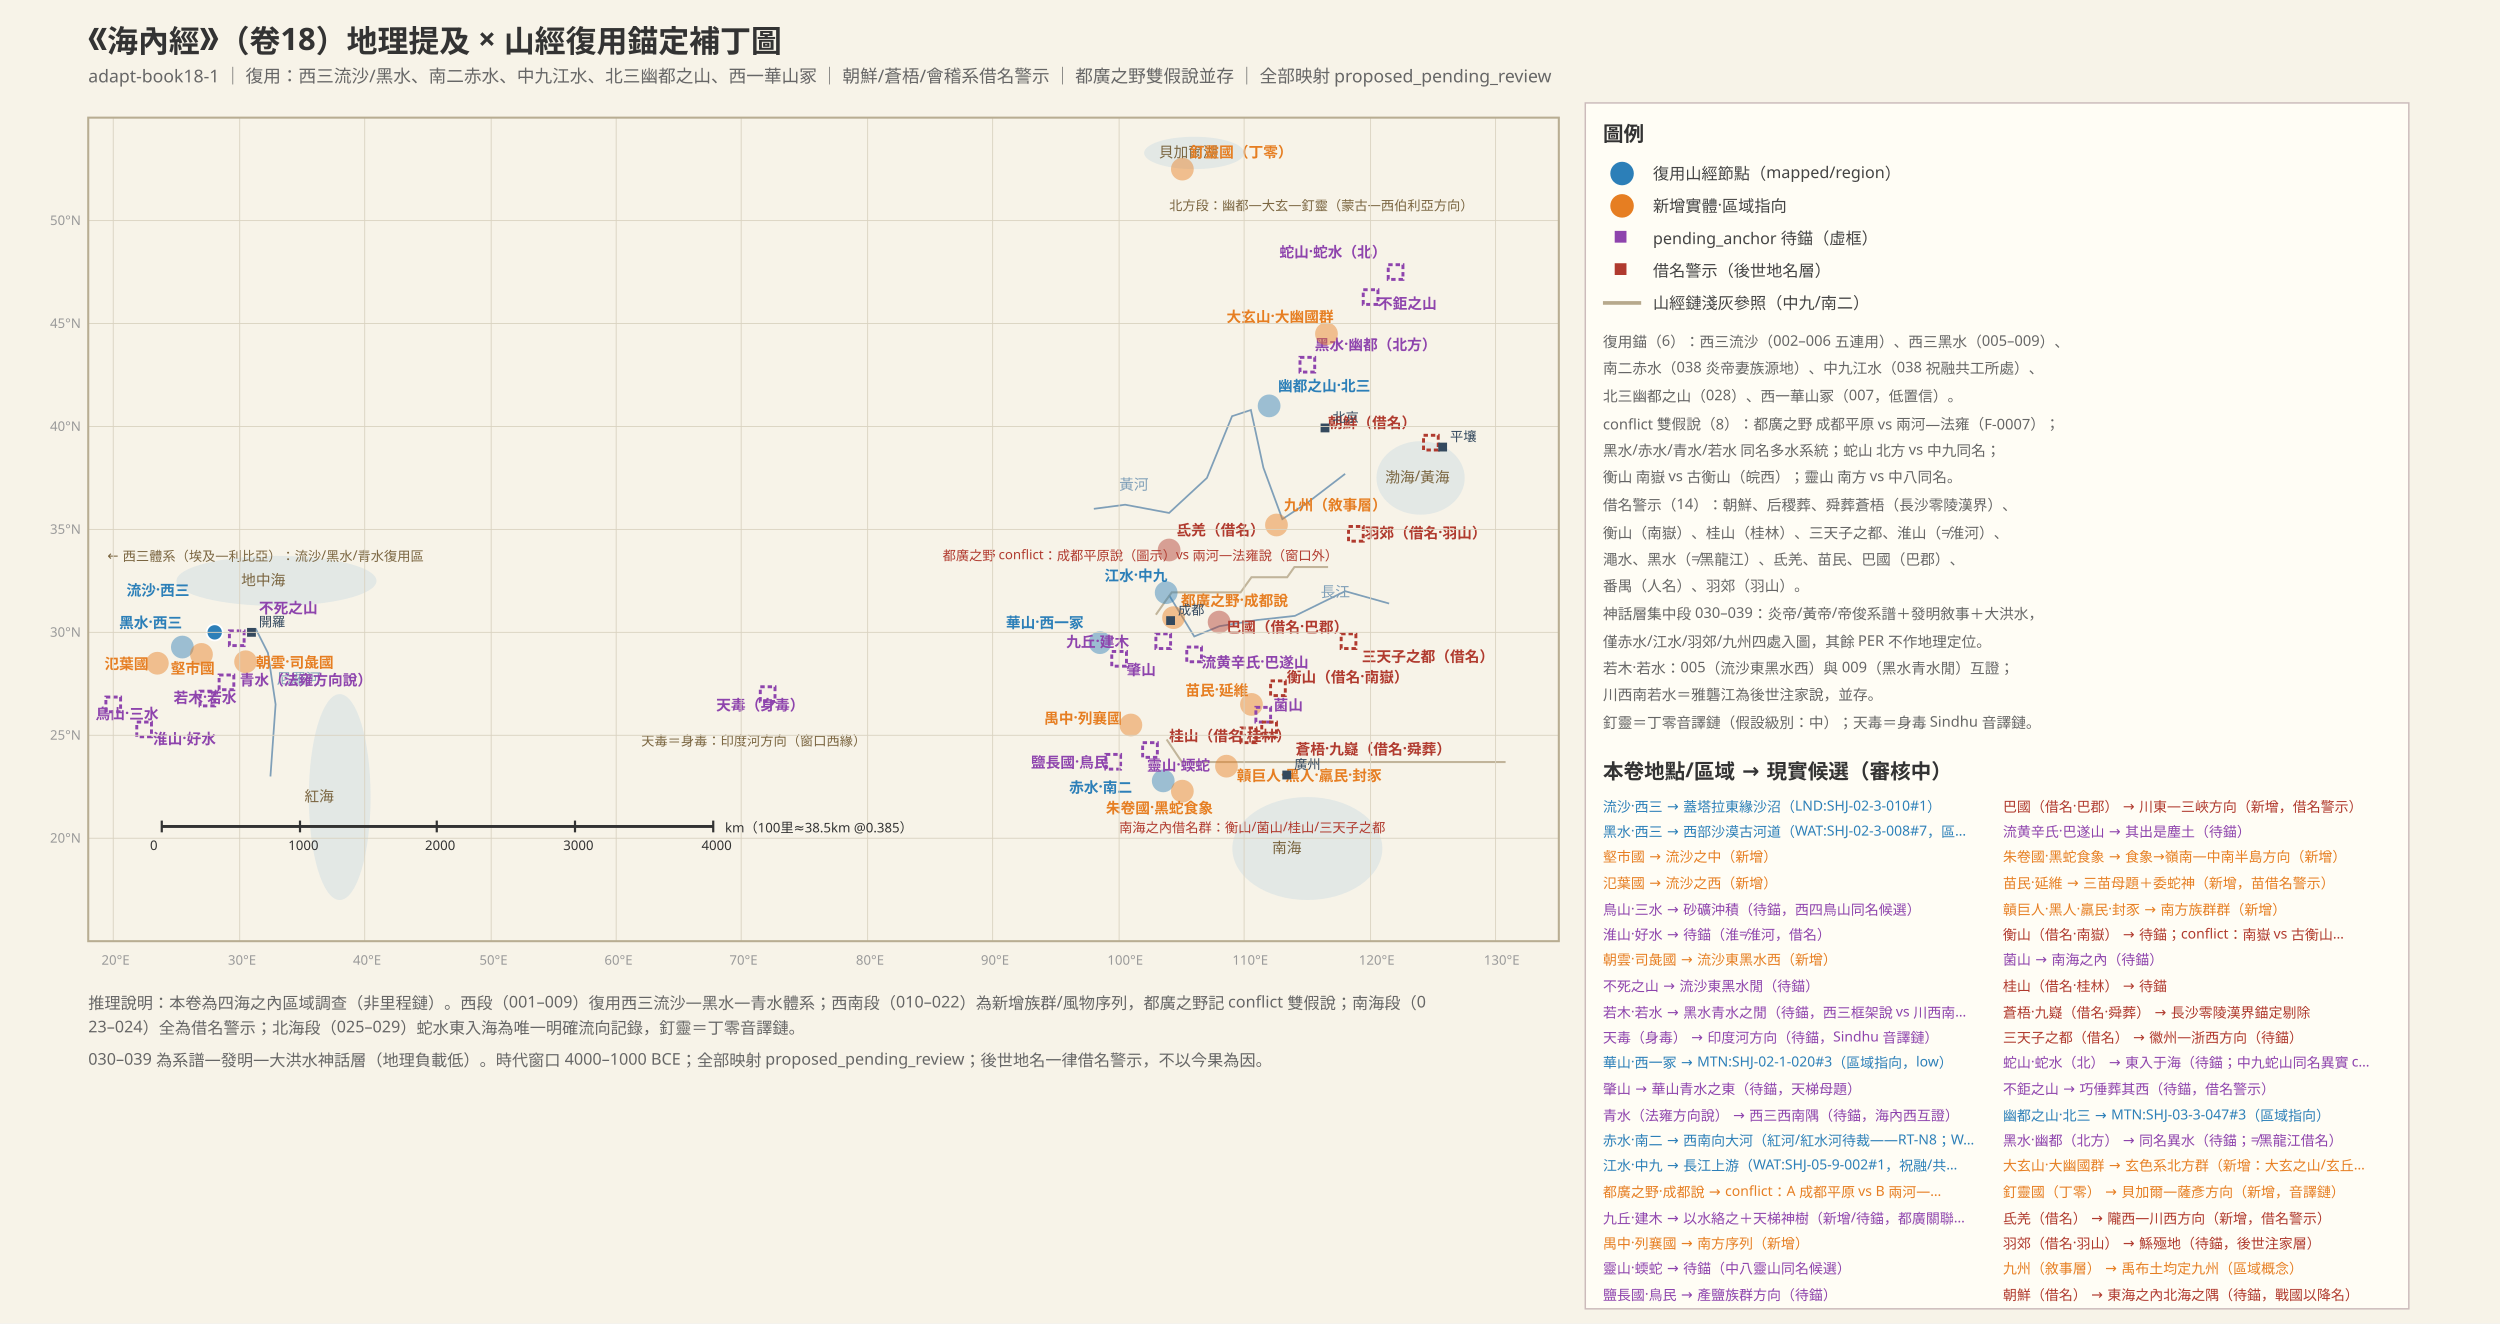
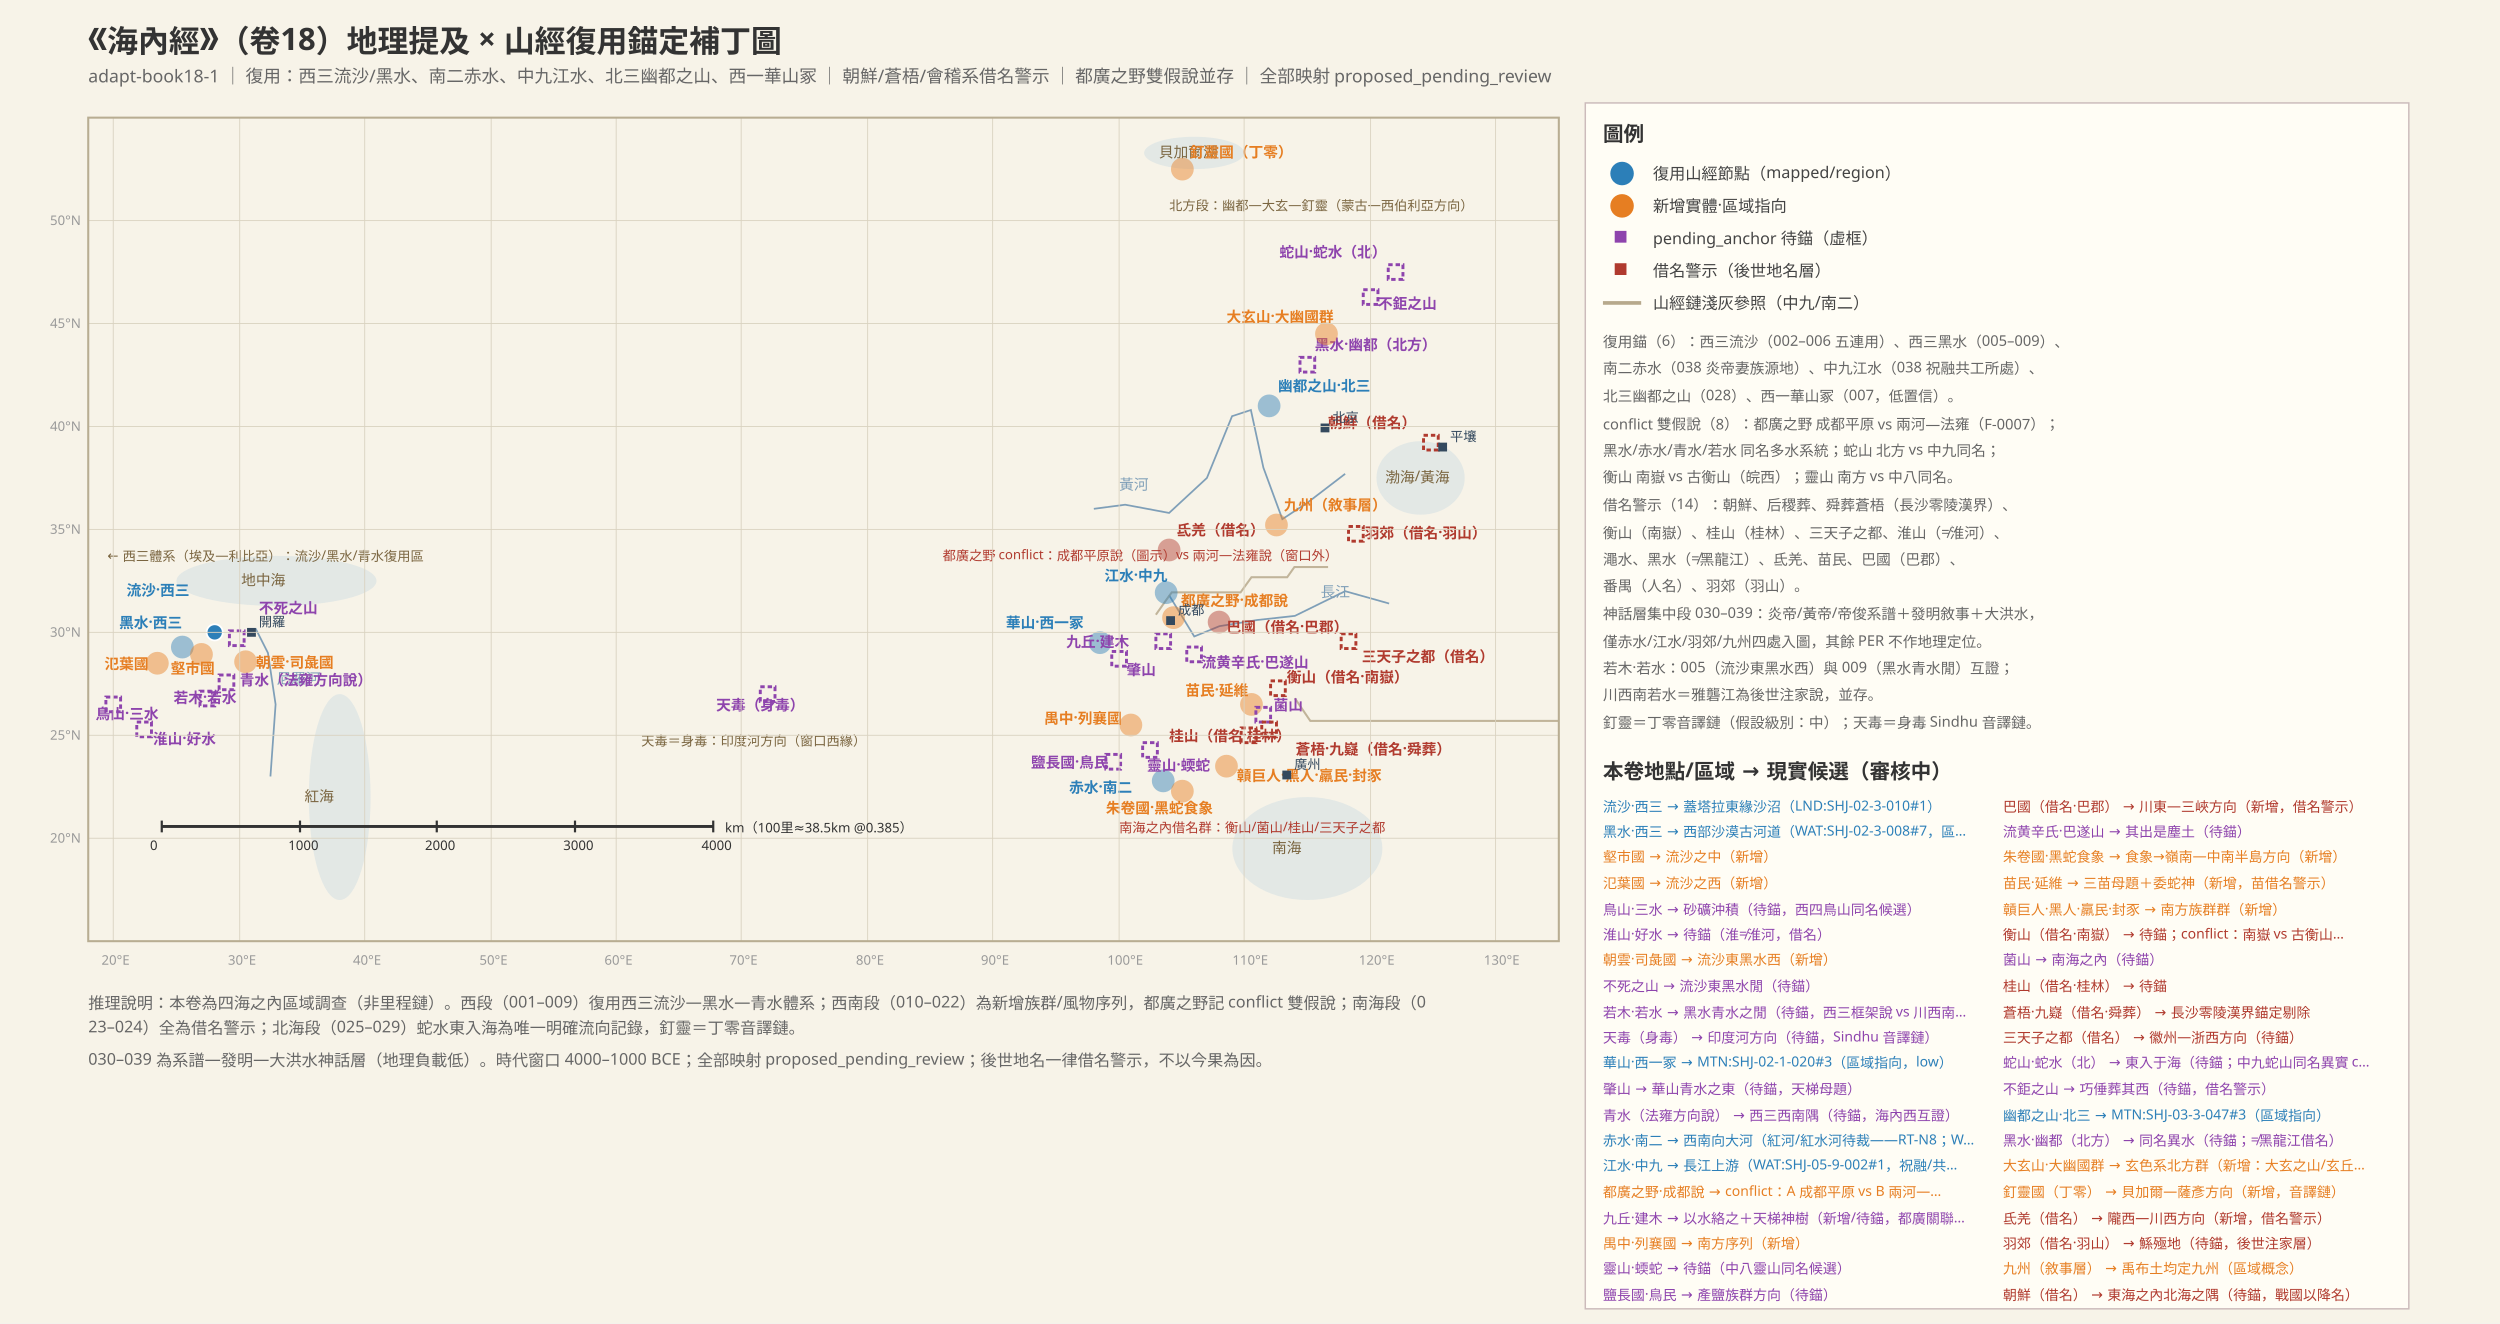
<svg xmlns="http://www.w3.org/2000/svg" width="1700" height="900" font-family="PingFang SC, Hiragino Sans GB, Microsoft YaHei, sans-serif">
  <rect width="1700" height="900" fill="#f7f3e8" />
  <clipPath id="mapclip">
    <rect x="60" y="80" width="1000" height="560" />
  </clipPath>
  <defs>
    <clipPath id="mapclip">
      <rect x="60" y="80" width="1000" height="560" />
    </clipPath>
    <pattern id="sand" width="8" height="8" patternUnits="userSpaceOnUse">
      <rect width="8" height="8" fill="#efe3c0" />
      <circle cx="2" cy="2" r="0.8" fill="#d6b96a" />
      <circle cx="6" cy="6" r="0.8" fill="#d6b96a" />
    </pattern>
  </defs>
  <text x="60" y="34" font-size="21" font-weight="bold" fill="#333">《海內經》（卷18）地理提及 × 山經復用錨定補丁圖</text>
  <text x="60" y="56" font-size="12" fill="#666">adapt-book18-1 ｜ 復用：西三流沙/黑水、南二赤水、中九江水、北三幽都之山、西一華山冢 ｜ 朝鮮/蒼梧/會稽系借名警示 ｜ 都廣之野雙假說並存 ｜ 全部映射 proposed_pending_review</text>
  <g clip-path="url(#mapclip)">
    <polyline points="173.7,427.2 182.2,444.0 187.4,479.0 183.9,528.0" fill="none" stroke="#7f9fb8" stroke-width="1.2" />
    <text x="188" y="465" font-size="10" fill="#7f9fb8">尼羅河</text>
    <polyline points="743.8,346.0 765.1,343.2 795.0,348.8 820.7,325.0 837.8,283.0 850.6,278.8 859.1,318.0 872.0,353.0 889.1,341.8 914.7,322.2" fill="none" stroke="#7f9fb8" stroke-width="1.2" />
    <text x="761" y="333" font-size="10" fill="#7f9fb8">黃河</text>
    <polyline points="795.0,404.8 812.1,432.8 829.2,425.8 854.9,421.6 880.5,418.8 914.7,402.0 944.6,410.4" fill="none" stroke="#7f9fb8" stroke-width="1.2" />
    <text x="898" y="406" font-size="10" fill="#7f9fb8">長江</text>
    <ellipse cx="188" cy="395" rx="68" ry="17" fill="#bcd3e0" opacity="0.35" />
    <text x="164" y="398" font-size="10" fill="#7a6540">地中海</text>
    <ellipse cx="231" cy="542" rx="21" ry="70" fill="#bcd3e0" opacity="0.35" />
    <text x="207" y="545" font-size="10" fill="#7a6540">紅海</text>
    <ellipse cx="889" cy="577" rx="51" ry="35" fill="#bcd3e0" opacity="0.35" />
    <text x="865" y="580" font-size="10" fill="#7a6540">南海</text>
    <ellipse cx="966" cy="325" rx="30" ry="25" fill="#bcd3e0" opacity="0.35" />
    <text x="942" y="328" font-size="10" fill="#7a6540">渤海/黃海</text>
    <ellipse cx="812" cy="104" rx="34" ry="11" fill="#bcd3e0" opacity="0.35" />
    <text x="788" y="107" font-size="10" fill="#7a6540">貝加爾湖</text>
    <polyline points="786.0,418.0 793.3,407.6 796.8,402.8 802.0,402.8 812.4,402.8 826.2,402.8 843.6,402.8 851.0,392.5 859.7,392.5 870.1,392.5 875.3,392.5 880.2,385.6 885.4,385.6 890.3,385.6 897.2,385.6 903.1,385.6" fill="none" stroke="#b7a98c" stroke-width="1.4" opacity="0.85" />
-     <polyline points="793.3,502.8 803.7,518.2 814.8,518.2 826.2,518.2 838.2,518.2 851.3,518.2 867.5,518.2 883.8,518.2 900.1,518.2 916.4,518.2 932.6,518.2 949.0,518.2 962.0,518.2 975.0,518.2 991.3,518.2 1007.6,518.2 1023.8,518.2" fill="none" stroke="#b7a98c" stroke-width="1.4" opacity="0.85" />
+     <polyline points="880.5,474.8 891.0,490.2 902.3,490.2 913.9,490.2 926.2,490.2 939.4,490.2 956.0,490.2 972.6,490.2 989.1,490.2 1005.6,490.2 1022.2,490.2 1038.8,490.2 1052.1,490.2 1065.3,490.2 1081.9,490.2 1098.4,490.2 1115.0,490.2" fill="none" stroke="#b7a98c" stroke-width="1.4" opacity="0.85" />
    <text x="73" y="381" font-size="9" fill="#7a6540">← 西三體系（埃及—利比亞）：流沙/黑水/青水復用區</text>
    <text x="436" y="507" font-size="9" fill="#7a6540">天毒＝身毒：印度河方向（窗口西緣）</text>
    <text x="641" y="381" font-size="9" fill="#b03a2e">都廣之野 conflict：成都平原說（圖示）vs 兩河—法雍說（窗口外）</text>
    <text x="795" y="143" font-size="9" fill="#7a6540">北方段：幽都—大玄—釘靈（蒙古—西伯利亞方向）</text>
    <text x="761" y="566" font-size="9" fill="#b03a2e">南海之內借名群：衡山/菌山/桂山/三天子之都</text>
    <circle cx="146" cy="430" r="5.5" fill="#2c7fb8" stroke="#fff" stroke-width="1.2" />
    <text x="86" y="405" font-size="10" font-weight="bold" fill="#2c7fb8">流沙·西三</text>
    <circle cx="124" cy="440" r="7" fill="#2c7fb8" opacity="0.45" stroke="#2c7fb8" stroke-width="1.5" />
    <text x="81" y="427" font-size="10" font-weight="bold" fill="#2c7fb8">黑水·西三</text>
    <circle cx="137" cy="445" r="7" fill="#e67e22" opacity="0.45" stroke="#e67e22" stroke-width="1.5" />
    <text x="116" y="458" font-size="10" font-weight="bold" fill="#e67e22">壑市國</text>
    <circle cx="107" cy="451" r="7" fill="#e67e22" opacity="0.45" stroke="#e67e22" stroke-width="1.5" />
    <text x="71" y="455" font-size="10" font-weight="bold" fill="#e67e22">氾葉國</text>
    <rect x="72" y="474" width="10" height="10" fill="none" stroke="#8e44ad" stroke-width="2" stroke-dasharray="3 2" />
    <text x="65" y="489" font-size="10" font-weight="bold" fill="#8e44ad">鳥山·三水</text>
    <rect x="93" y="491" width="10" height="10" fill="none" stroke="#8e44ad" stroke-width="2" stroke-dasharray="3 2" />
    <text x="104" y="506" font-size="10" font-weight="bold" fill="#8e44ad">淮山·好水</text>
    <circle cx="167" cy="450" r="7" fill="#e67e22" opacity="0.45" stroke="#e67e22" stroke-width="1.5" />
    <text x="174" y="454" font-size="10" font-weight="bold" fill="#e67e22">朝雲·司彘國</text>
    <rect x="156" y="429" width="10" height="10" fill="none" stroke="#8e44ad" stroke-width="2" stroke-dasharray="3 2" />
    <text x="176" y="417" font-size="10" font-weight="bold" fill="#8e44ad">不死之山</text>
    <rect x="136" y="470" width="10" height="10" fill="none" stroke="#8e44ad" stroke-width="2" stroke-dasharray="3 2" />
    <text x="118" y="478" font-size="10" font-weight="bold" fill="#8e44ad">若木·若水</text>
    <rect x="517" y="467" width="10" height="10" fill="none" stroke="#8e44ad" stroke-width="2" stroke-dasharray="3 2" />
    <text x="487" y="483" font-size="10" font-weight="bold" fill="#8e44ad">天毒（身毒）</text>
    <circle cx="748" cy="437" r="7" fill="#2c7fb8" opacity="0.45" stroke="#2c7fb8" stroke-width="1.5" />
    <text x="684" y="427" font-size="10" font-weight="bold" fill="#2c7fb8">華山·西一冢</text>
    <rect x="756" y="443" width="10" height="10" fill="none" stroke="#8e44ad" stroke-width="2" stroke-dasharray="3 2" />
    <text x="766" y="459" font-size="10" font-weight="bold" fill="#8e44ad">肇山</text>
    <rect x="149" y="459" width="10" height="10" fill="none" stroke="#8e44ad" stroke-width="2" stroke-dasharray="3 2" />
    <text x="163" y="466" font-size="10" font-weight="bold" fill="#8e44ad">青水（法雍方向說）</text>
    <circle cx="791" cy="531" r="7" fill="#2c7fb8" opacity="0.45" stroke="#2c7fb8" stroke-width="1.5" />
    <text x="727" y="539" font-size="10" font-weight="bold" fill="#2c7fb8">赤水·南二</text>
    <circle cx="793" cy="403" r="7" fill="#2c7fb8" opacity="0.45" stroke="#2c7fb8" stroke-width="1.5" />
    <text x="751" y="395" font-size="10" font-weight="bold" fill="#2c7fb8">江水·中九</text>
    <circle cx="798" cy="420" r="7" fill="#e67e22" opacity="0.45" stroke="#e67e22" stroke-width="1.5" />
    <text x="803" y="412" font-size="10" font-weight="bold" fill="#e67e22">都廣之野·成都說</text>
    <rect x="786" y="431" width="10" height="10" fill="none" stroke="#8e44ad" stroke-width="2" stroke-dasharray="3 2" />
    <text x="725" y="440" font-size="10" font-weight="bold" fill="#8e44ad">九丘·建木</text>
    <circle cx="769" cy="493" r="7" fill="#e67e22" opacity="0.45" stroke="#e67e22" stroke-width="1.5" />
    <text x="710" y="492" font-size="10" font-weight="bold" fill="#e67e22">禺中·列襄國</text>
    <rect x="777" y="505" width="10" height="10" fill="none" stroke="#8e44ad" stroke-width="2" stroke-dasharray="3 2" />
    <text x="780" y="524" font-size="10" font-weight="bold" fill="#8e44ad">靈山·蝡蛇</text>
    <rect x="752" y="513" width="10" height="10" fill="none" stroke="#8e44ad" stroke-width="2" stroke-dasharray="3 2" />
    <text x="701" y="522" font-size="10" font-weight="bold" fill="#8e44ad">鹽長國·鳥民</text>
    <circle cx="829" cy="423" r="7" fill="#b03a2e" opacity="0.45" stroke="#b03a2e" stroke-width="1.5" />
    <text x="834" y="430" font-size="10" font-weight="bold" fill="#b03a2e">巴國（借名·巴郡）</text>
    <rect x="807" y="440" width="10" height="10" fill="none" stroke="#8e44ad" stroke-width="2" stroke-dasharray="3 2" />
    <text x="817" y="454" font-size="10" font-weight="bold" fill="#8e44ad">流黄辛氏·巴遂山</text>
    <circle cx="804" cy="538" r="7" fill="#e67e22" opacity="0.45" stroke="#e67e22" stroke-width="1.5" />
    <text x="752" y="553" font-size="10" font-weight="bold" fill="#e67e22">朱卷國·黑蛇食象</text>
    <circle cx="851" cy="479" r="7" fill="#e67e22" opacity="0.45" stroke="#e67e22" stroke-width="1.5" />
    <text x="806" y="473" font-size="10" font-weight="bold" fill="#e67e22">苗民·延維</text>
    <circle cx="834" cy="521" r="7" fill="#e67e22" opacity="0.45" stroke="#e67e22" stroke-width="1.5" />
    <text x="841" y="531" font-size="10" font-weight="bold" fill="#e67e22">贑巨人·黑人·羸民·封豕</text>
    <rect x="864" y="463" width="10" height="10" fill="none" stroke="#b03a2e" stroke-width="2" stroke-dasharray="3 2" />
    <text x="875" y="464" font-size="10" font-weight="bold" fill="#b03a2e">衡山（借名·南嶽）</text>
    <rect x="854" y="481" width="10" height="10" fill="none" stroke="#8e44ad" stroke-width="2" stroke-dasharray="3 2" />
    <text x="866" y="483" font-size="10" font-weight="bold" fill="#8e44ad">菌山</text>
    <rect x="844" y="495" width="10" height="10" fill="none" stroke="#b03a2e" stroke-width="2" stroke-dasharray="3 2" />
    <text x="795" y="504" font-size="10" font-weight="bold" fill="#b03a2e">桂山（借名·桂林）</text>
    <rect x="858" y="491" width="10" height="10" fill="none" stroke="#b03a2e" stroke-width="2" stroke-dasharray="3 2" />
    <text x="881" y="513" font-size="10" font-weight="bold" fill="#b03a2e">蒼梧·九嶷（借名·舜葬）</text>
    <rect x="912" y="431" width="10" height="10" fill="none" stroke="#b03a2e" stroke-width="2" stroke-dasharray="3 2" />
    <text x="926" y="450" font-size="10" font-weight="bold" fill="#b03a2e">三天子之都（借名）</text>
    <rect x="944" y="180" width="10" height="10" fill="none" stroke="#8e44ad" stroke-width="2" stroke-dasharray="3 2" />
    <text x="870" y="175" font-size="10" font-weight="bold" fill="#8e44ad">蛇山·蛇水（北）</text>
    <rect x="927" y="197" width="10" height="10" fill="none" stroke="#8e44ad" stroke-width="2" stroke-dasharray="3 2" />
    <text x="937" y="210" font-size="10" font-weight="bold" fill="#8e44ad">不鉅之山</text>
    <circle cx="863" cy="276" r="7" fill="#2c7fb8" opacity="0.45" stroke="#2c7fb8" stroke-width="1.5" />
    <text x="869" y="266" font-size="10" font-weight="bold" fill="#2c7fb8">幽都之山·北三</text>
    <rect x="884" y="243" width="10" height="10" fill="none" stroke="#8e44ad" stroke-width="2" stroke-dasharray="3 2" />
    <text x="894" y="238" font-size="10" font-weight="bold" fill="#8e44ad">黑水·幽都（北方）</text>
    <circle cx="902" cy="227" r="7" fill="#e67e22" opacity="0.45" stroke="#e67e22" stroke-width="1.5" />
    <text x="834" y="219" font-size="10" font-weight="bold" fill="#e67e22">大玄山·大幽國群</text>
    <circle cx="804" cy="115" r="7" fill="#e67e22" opacity="0.45" stroke="#e67e22" stroke-width="1.5" />
    <text x="809" y="107" font-size="10" font-weight="bold" fill="#e67e22">釘靈國（丁零）</text>
    <circle cx="795" cy="374" r="7" fill="#b03a2e" opacity="0.45" stroke="#b03a2e" stroke-width="1.5" />
    <text x="800" y="364" font-size="10" font-weight="bold" fill="#b03a2e">氐羌（借名）</text>
    <rect x="917" y="358" width="10" height="10" fill="none" stroke="#b03a2e" stroke-width="2" stroke-dasharray="3 2" />
    <text x="928" y="366" font-size="10" font-weight="bold" fill="#b03a2e">羽郊（借名·羽山）</text>
    <circle cx="868" cy="357" r="7" fill="#e67e22" opacity="0.45" stroke="#e67e22" stroke-width="1.5" />
    <text x="873" y="347" font-size="10" font-weight="bold" fill="#e67e22">九州（敘事層）</text>
    <rect x="968" y="296" width="10" height="10" fill="none" stroke="#b03a2e" stroke-width="2" stroke-dasharray="3 2" />
    <text x="903" y="291" font-size="10" font-weight="bold" fill="#b03a2e">朝鮮（借名）</text>
    <rect x="168" y="427" width="6" height="6" fill="#34495e" />
    <text x="176" y="426" font-size="9" fill="#34495e">開羅</text>
    <rect x="793" y="419" width="6" height="6" fill="#34495e" />
    <text x="801" y="418" font-size="9" fill="#34495e">成都</text>
    <rect x="872" y="524" width="6" height="6" fill="#34495e" />
    <text x="880" y="523" font-size="9" fill="#34495e">廣州</text>
    <rect x="898" y="288" width="6" height="6" fill="#34495e" />
    <text x="906" y="287" font-size="9" fill="#34495e">北京</text>
    <rect x="978" y="301" width="6" height="6" fill="#34495e" />
    <text x="986" y="300" font-size="9" fill="#34495e">平壤</text>
  </g>
  <line x1="77" y1="640" x2="77" y2="80" stroke="#d9d2c0" stroke-width="0.6" />
  <text x="69" y="656" font-size="9" fill="#999">20°E</text>
  <line x1="163" y1="640" x2="163" y2="80" stroke="#d9d2c0" stroke-width="0.6" />
  <text x="155" y="656" font-size="9" fill="#999">30°E</text>
  <line x1="248" y1="640" x2="248" y2="80" stroke="#d9d2c0" stroke-width="0.6" />
  <text x="240" y="656" font-size="9" fill="#999">40°E</text>
  <line x1="334" y1="640" x2="334" y2="80" stroke="#d9d2c0" stroke-width="0.6" />
  <text x="326" y="656" font-size="9" fill="#999">50°E</text>
  <line x1="419" y1="640" x2="419" y2="80" stroke="#d9d2c0" stroke-width="0.6" />
  <text x="411" y="656" font-size="9" fill="#999">60°E</text>
  <line x1="504" y1="640" x2="504" y2="80" stroke="#d9d2c0" stroke-width="0.6" />
  <text x="496" y="656" font-size="9" fill="#999">70°E</text>
  <line x1="590" y1="640" x2="590" y2="80" stroke="#d9d2c0" stroke-width="0.6" />
  <text x="582" y="656" font-size="9" fill="#999">80°E</text>
  <line x1="675" y1="640" x2="675" y2="80" stroke="#d9d2c0" stroke-width="0.6" />
  <text x="667" y="656" font-size="9" fill="#999">90°E</text>
  <line x1="761" y1="640" x2="761" y2="80" stroke="#d9d2c0" stroke-width="0.6" />
  <text x="753" y="656" font-size="9" fill="#999">100°E</text>
  <line x1="846" y1="640" x2="846" y2="80" stroke="#d9d2c0" stroke-width="0.6" />
  <text x="838" y="656" font-size="9" fill="#999">110°E</text>
  <line x1="932" y1="640" x2="932" y2="80" stroke="#d9d2c0" stroke-width="0.6" />
  <text x="924" y="656" font-size="9" fill="#999">120°E</text>
  <line x1="1017" y1="640" x2="1017" y2="80" stroke="#d9d2c0" stroke-width="0.6" />
  <text x="1009" y="656" font-size="9" fill="#999">130°E</text>
  <line x1="60" y1="570" x2="1060" y2="570" stroke="#d9d2c0" stroke-width="0.6" />
  <text x="34" y="573" font-size="9" fill="#999">20°N</text>
  <line x1="60" y1="500" x2="1060" y2="500" stroke="#d9d2c0" stroke-width="0.6" />
  <text x="34" y="503" font-size="9" fill="#999">25°N</text>
  <line x1="60" y1="430" x2="1060" y2="430" stroke="#d9d2c0" stroke-width="0.6" />
  <text x="34" y="433" font-size="9" fill="#999">30°N</text>
  <line x1="60" y1="360" x2="1060" y2="360" stroke="#d9d2c0" stroke-width="0.6" />
  <text x="34" y="363" font-size="9" fill="#999">35°N</text>
  <line x1="60" y1="290" x2="1060" y2="290" stroke="#d9d2c0" stroke-width="0.6" />
  <text x="34" y="293" font-size="9" fill="#999">40°N</text>
  <line x1="60" y1="220" x2="1060" y2="220" stroke="#d9d2c0" stroke-width="0.6" />
  <text x="34" y="223" font-size="9" fill="#999">45°N</text>
  <line x1="60" y1="150" x2="1060" y2="150" stroke="#d9d2c0" stroke-width="0.6" />
  <text x="34" y="153" font-size="9" fill="#999">50°N</text>
  <rect x="60" y="80" width="1000" height="560" fill="none" stroke="#b8ad92" stroke-width="1.4" />
  <line x1="110" y1="562" x2="485" y2="562" stroke="#333" stroke-width="2" />
  <line x1="110" y1="558" x2="110" y2="566" stroke="#333" stroke-width="1.5" />
  <text x="102" y="578" font-size="9" fill="#333">0</text>
  <line x1="204" y1="558" x2="204" y2="566" stroke="#333" stroke-width="1.5" />
  <text x="196" y="578" font-size="9" fill="#333">1000</text>
  <line x1="297" y1="558" x2="297" y2="566" stroke="#333" stroke-width="1.5" />
  <text x="289" y="578" font-size="9" fill="#333">2000</text>
  <line x1="391" y1="558" x2="391" y2="566" stroke="#333" stroke-width="1.5" />
  <text x="383" y="578" font-size="9" fill="#333">3000</text>
  <line x1="485" y1="558" x2="485" y2="566" stroke="#333" stroke-width="1.5" />
  <text x="477" y="578" font-size="9" fill="#333">4000</text>
  <text x="493" y="566" font-size="9" fill="#333">km（100里≈38.5km @0.385）</text>
  <rect x="1078" y="70" width="560" height="820" fill="#fffdf5" stroke="#cbb" />
  <text x="1090" y="96" font-size="14" font-weight="bold" fill="#333">圖例</text>
  <circle cx="1103" cy="118" r="8" fill="#2c7fb8" />
  <text x="1124" y="122" font-size="11" fill="#444">復用山經節點（mapped/region）</text>
  <circle cx="1103" cy="140" r="8" fill="#e67e22" />
  <text x="1124" y="144" font-size="11" fill="#444">新增實體·區域指向</text>
  <rect x="1098" y="157" width="8" height="8" fill="#8e44ad" />
  <text x="1124" y="166" font-size="11" fill="#444">pending_anchor 待錨（虛框）</text>
  <rect x="1098" y="179" width="8" height="8" fill="#b03a2e" />
  <text x="1124" y="188" font-size="11" fill="#444">借名警示（後世地名層）</text>
  <line x1="1090" y1="206" x2="1116" y2="206" stroke="#b7a98c" stroke-width="2.5" />
  <text x="1124" y="210" font-size="11" fill="#444">山經鏈淺灰參照（中九/南二）</text>
  <text x="1090" y="236" font-size="10" fill="#666">復用錨（6）：西三流沙（002–006 五連用）、西三黑水（005–009）、</text>
  <text x="1090" y="254" font-size="10" fill="#666">　南二赤水（038 炎帝妻族源地）、中九江水（038 祝融共工所處）、</text>
  <text x="1090" y="273" font-size="10" fill="#666">　北三幽都之山（028）、西一華山冢（007，低置信）。</text>
  <text x="1090" y="292" font-size="10" fill="#666">conflict 雙假說（8）：都廣之野 成都平原 vs 兩河—法雍（F-0007）；</text>
  <text x="1090" y="310" font-size="10" fill="#666">　黑水/赤水/青水/若水 同名多水系統；蛇山 北方 vs 中九同名；</text>
  <text x="1090" y="328" font-size="10" fill="#666">　衡山 南嶽 vs 古衡山（皖西）；靈山 南方 vs 中八同名。</text>
  <text x="1090" y="347" font-size="10" fill="#666">借名警示（14）：朝鮮、后稷葬、舜葬蒼梧（長沙零陵漢界）、</text>
  <text x="1090" y="366" font-size="10" fill="#666">　衡山（南嶽）、桂山（桂林）、三天子之都、淮山（≠淮河）、</text>
  <text x="1090" y="384" font-size="10" fill="#666">　澠水、黑水（≠黑龍江）、氐羌、苗民、巴國（巴郡）、</text>
  <text x="1090" y="402" font-size="10" fill="#666">　番禺（人名）、羽郊（羽山）。</text>
  <text x="1090" y="421" font-size="10" fill="#666">神話層集中段 030–039：炎帝/黃帝/帝俊系譜＋發明敘事＋大洪水，</text>
  <text x="1090" y="440" font-size="10" fill="#666">　僅赤水/江水/羽郊/九州四處入圖，其餘 PER 不作地理定位。</text>
  <text x="1090" y="458" font-size="10" fill="#666">若木·若水：005（流沙東黑水西）與 009（黑水青水閒）互證；</text>
  <text x="1090" y="476" font-size="10" fill="#666">　川西南若水＝雅礱江為後世注家說，並存。</text>
  <text x="1090" y="495" font-size="10" fill="#666">釘靈＝丁零音譯鏈（假設級別：中）；天毒＝身毒 Sindhu 音譯鏈。</text>
  <text x="1090" y="529.5" font-size="14" font-weight="bold" fill="#333">本卷地點/區域 → 現實候選（審核中）</text>
  <text x="1090" y="552" font-size="9.5" fill="#2c7fb8">流沙·西三 → 蓋塔拉東緣沙沼（LND:SHJ-02-3-010#1）</text>
  <text x="1090" y="569" font-size="9.5" fill="#2c7fb8">黑水·西三 → 西部沙漠古河道（WAT:SHJ-02-3-008#7，區…</text>
  <text x="1090" y="586" font-size="9.5" fill="#e67e22">壑市國 → 流沙之中（新增）</text>
  <text x="1090" y="604" font-size="9.5" fill="#e67e22">氾葉國 → 流沙之西（新增）</text>
  <text x="1090" y="622" font-size="9.5" fill="#8e44ad">鳥山·三水 → 砂礦沖積（待錨，西四鳥山同名候選）</text>
  <text x="1090" y="639" font-size="9.5" fill="#8e44ad">淮山·好水 → 待錨（淮≠淮河，借名）</text>
  <text x="1090" y="656" font-size="9.5" fill="#e67e22">朝雲·司彘國 → 流沙東黑水西（新增）</text>
  <text x="1090" y="674" font-size="9.5" fill="#8e44ad">不死之山 → 流沙東黑水閒（待錨）</text>
  <text x="1090" y="692" font-size="9.5" fill="#8e44ad">若木·若水 → 黑水青水之閒（待錨，西三框架說 vs 川西南…</text>
  <text x="1090" y="709" font-size="9.5" fill="#8e44ad">天毒（身毒） → 印度河方向（待錨，Sindhu 音譯鏈）</text>
  <text x="1090" y="726" font-size="9.5" fill="#2c7fb8">華山·西一冢 → MTN:SHJ-02-1-020#3（區域指向，low）</text>
  <text x="1090" y="744" font-size="9.5" fill="#8e44ad">肇山 → 華山青水之東（待錨，天梯母題）</text>
  <text x="1090" y="762" font-size="9.5" fill="#8e44ad">青水（法雍方向說） → 西三西南隅（待錨，海內西互證）</text>
  <text x="1090" y="779" font-size="9.5" fill="#2c7fb8">赤水·南二 → 西南向大河（紅河/紅水河待裁——RT-N8；W…</text>
  <text x="1090" y="796" font-size="9.5" fill="#2c7fb8">江水·中九 → 長江上游（WAT:SHJ-05-9-002#1，祝融/共…</text>
  <text x="1090" y="814" font-size="9.5" fill="#e67e22">都廣之野·成都說 → conflict：A 成都平原 vs B 兩河—…</text>
  <text x="1090" y="832" font-size="9.5" fill="#8e44ad">九丘·建木 → 以水絡之＋天梯神樹（新增/待錨，都廣關聯…</text>
  <text x="1090" y="849" font-size="9.5" fill="#e67e22">禺中·列襄國 → 南方序列（新增）</text>
  <text x="1090" y="866" font-size="9.5" fill="#8e44ad">靈山·蝡蛇 → 待錨（中八靈山同名候選）</text>
  <text x="1090" y="884" font-size="9.5" fill="#8e44ad">鹽長國·鳥民 → 產鹽族群方向（待錨）</text>
  <text x="1362" y="552" font-size="9.5" fill="#b03a2e">巴國（借名·巴郡） → 川東—三峽方向（新增，借名警示）</text>
  <text x="1362" y="569" font-size="9.5" fill="#8e44ad">流黄辛氏·巴遂山 → 其出是塵土（待錨）</text>
  <text x="1362" y="586" font-size="9.5" fill="#e67e22">朱卷國·黑蛇食象 → 食象→嶺南—中南半島方向（新增）</text>
  <text x="1362" y="604" font-size="9.5" fill="#e67e22">苗民·延維 → 三苗母題＋委蛇神（新增，苗借名警示）</text>
  <text x="1362" y="622" font-size="9.5" fill="#e67e22">贑巨人·黑人·羸民·封豕 → 南方族群群（新增）</text>
  <text x="1362" y="639" font-size="9.5" fill="#b03a2e">衡山（借名·南嶽） → 待錨；conflict：南嶽 vs 古衡山…</text>
  <text x="1362" y="656" font-size="9.5" fill="#8e44ad">菌山 → 南海之內（待錨）</text>
  <text x="1362" y="674" font-size="9.5" fill="#b03a2e">桂山（借名·桂林） → 待錨</text>
  <text x="1362" y="692" font-size="9.5" fill="#b03a2e">蒼梧·九嶷（借名·舜葬） → 長沙零陵漢界錨定剔除</text>
  <text x="1362" y="709" font-size="9.5" fill="#b03a2e">三天子之都（借名） → 徽州—浙西方向（待錨）</text>
  <text x="1362" y="726" font-size="9.5" fill="#8e44ad">蛇山·蛇水（北） → 東入于海（待錨；中九蛇山同名異實 c…</text>
  <text x="1362" y="744" font-size="9.5" fill="#8e44ad">不鉅之山 → 巧倕葬其西（待錨，借名警示）</text>
  <text x="1362" y="762" font-size="9.5" fill="#2c7fb8">幽都之山·北三 → MTN:SHJ-03-3-047#3（區域指向）</text>
  <text x="1362" y="779" font-size="9.5" fill="#8e44ad">黑水·幽都（北方） → 同名異水（待錨；≠黑龍江借名）</text>
  <text x="1362" y="796" font-size="9.5" fill="#e67e22">大玄山·大幽國群 → 玄色系北方群（新增：大玄之山/玄丘…</text>
  <text x="1362" y="814" font-size="9.5" fill="#e67e22">釘靈國（丁零） → 貝加爾—薩彥方向（新增，音譯鏈）</text>
  <text x="1362" y="832" font-size="9.5" fill="#b03a2e">氐羌（借名） → 隴西—川西方向（新增，借名警示）</text>
  <text x="1362" y="849" font-size="9.5" fill="#b03a2e">羽郊（借名·羽山） → 鯀殛地（待錨，後世注家層）</text>
  <text x="1362" y="866" font-size="9.5" fill="#e67e22">九州（敘事層） → 禹布土均定九州（區域概念）</text>
  <text x="1362" y="884" font-size="9.5" fill="#b03a2e">朝鮮（借名） → 東海之內北海之隅（待錨，戰國以降名）</text>
  <text x="60" y="686" font-size="11" fill="#666">推理說明：本卷為四海之內區域調查（非里程鏈）。西段（001–009）復用西三流沙—黑水—青水體系；西南段（010–022）為新增族群/風物序列，都廣之野記 conflict 雙假說；南海段（0</text>
  <text x="60" y="702" font-size="11" fill="#666">23–024）全為借名警示；北海段（025–029）蛇水東入海為唯一明確流向記錄，釘靈＝丁零音譯鏈。</text>
  <text x="60" y="724" font-size="11" fill="#666">030–039 為系譜—發明—大洪水神話層（地理負載低）。時代窗口 4000–1000 BCE；全部映射 proposed_pending_review；後世地名一律借名警示，不以今果為因。</text>
</svg>
